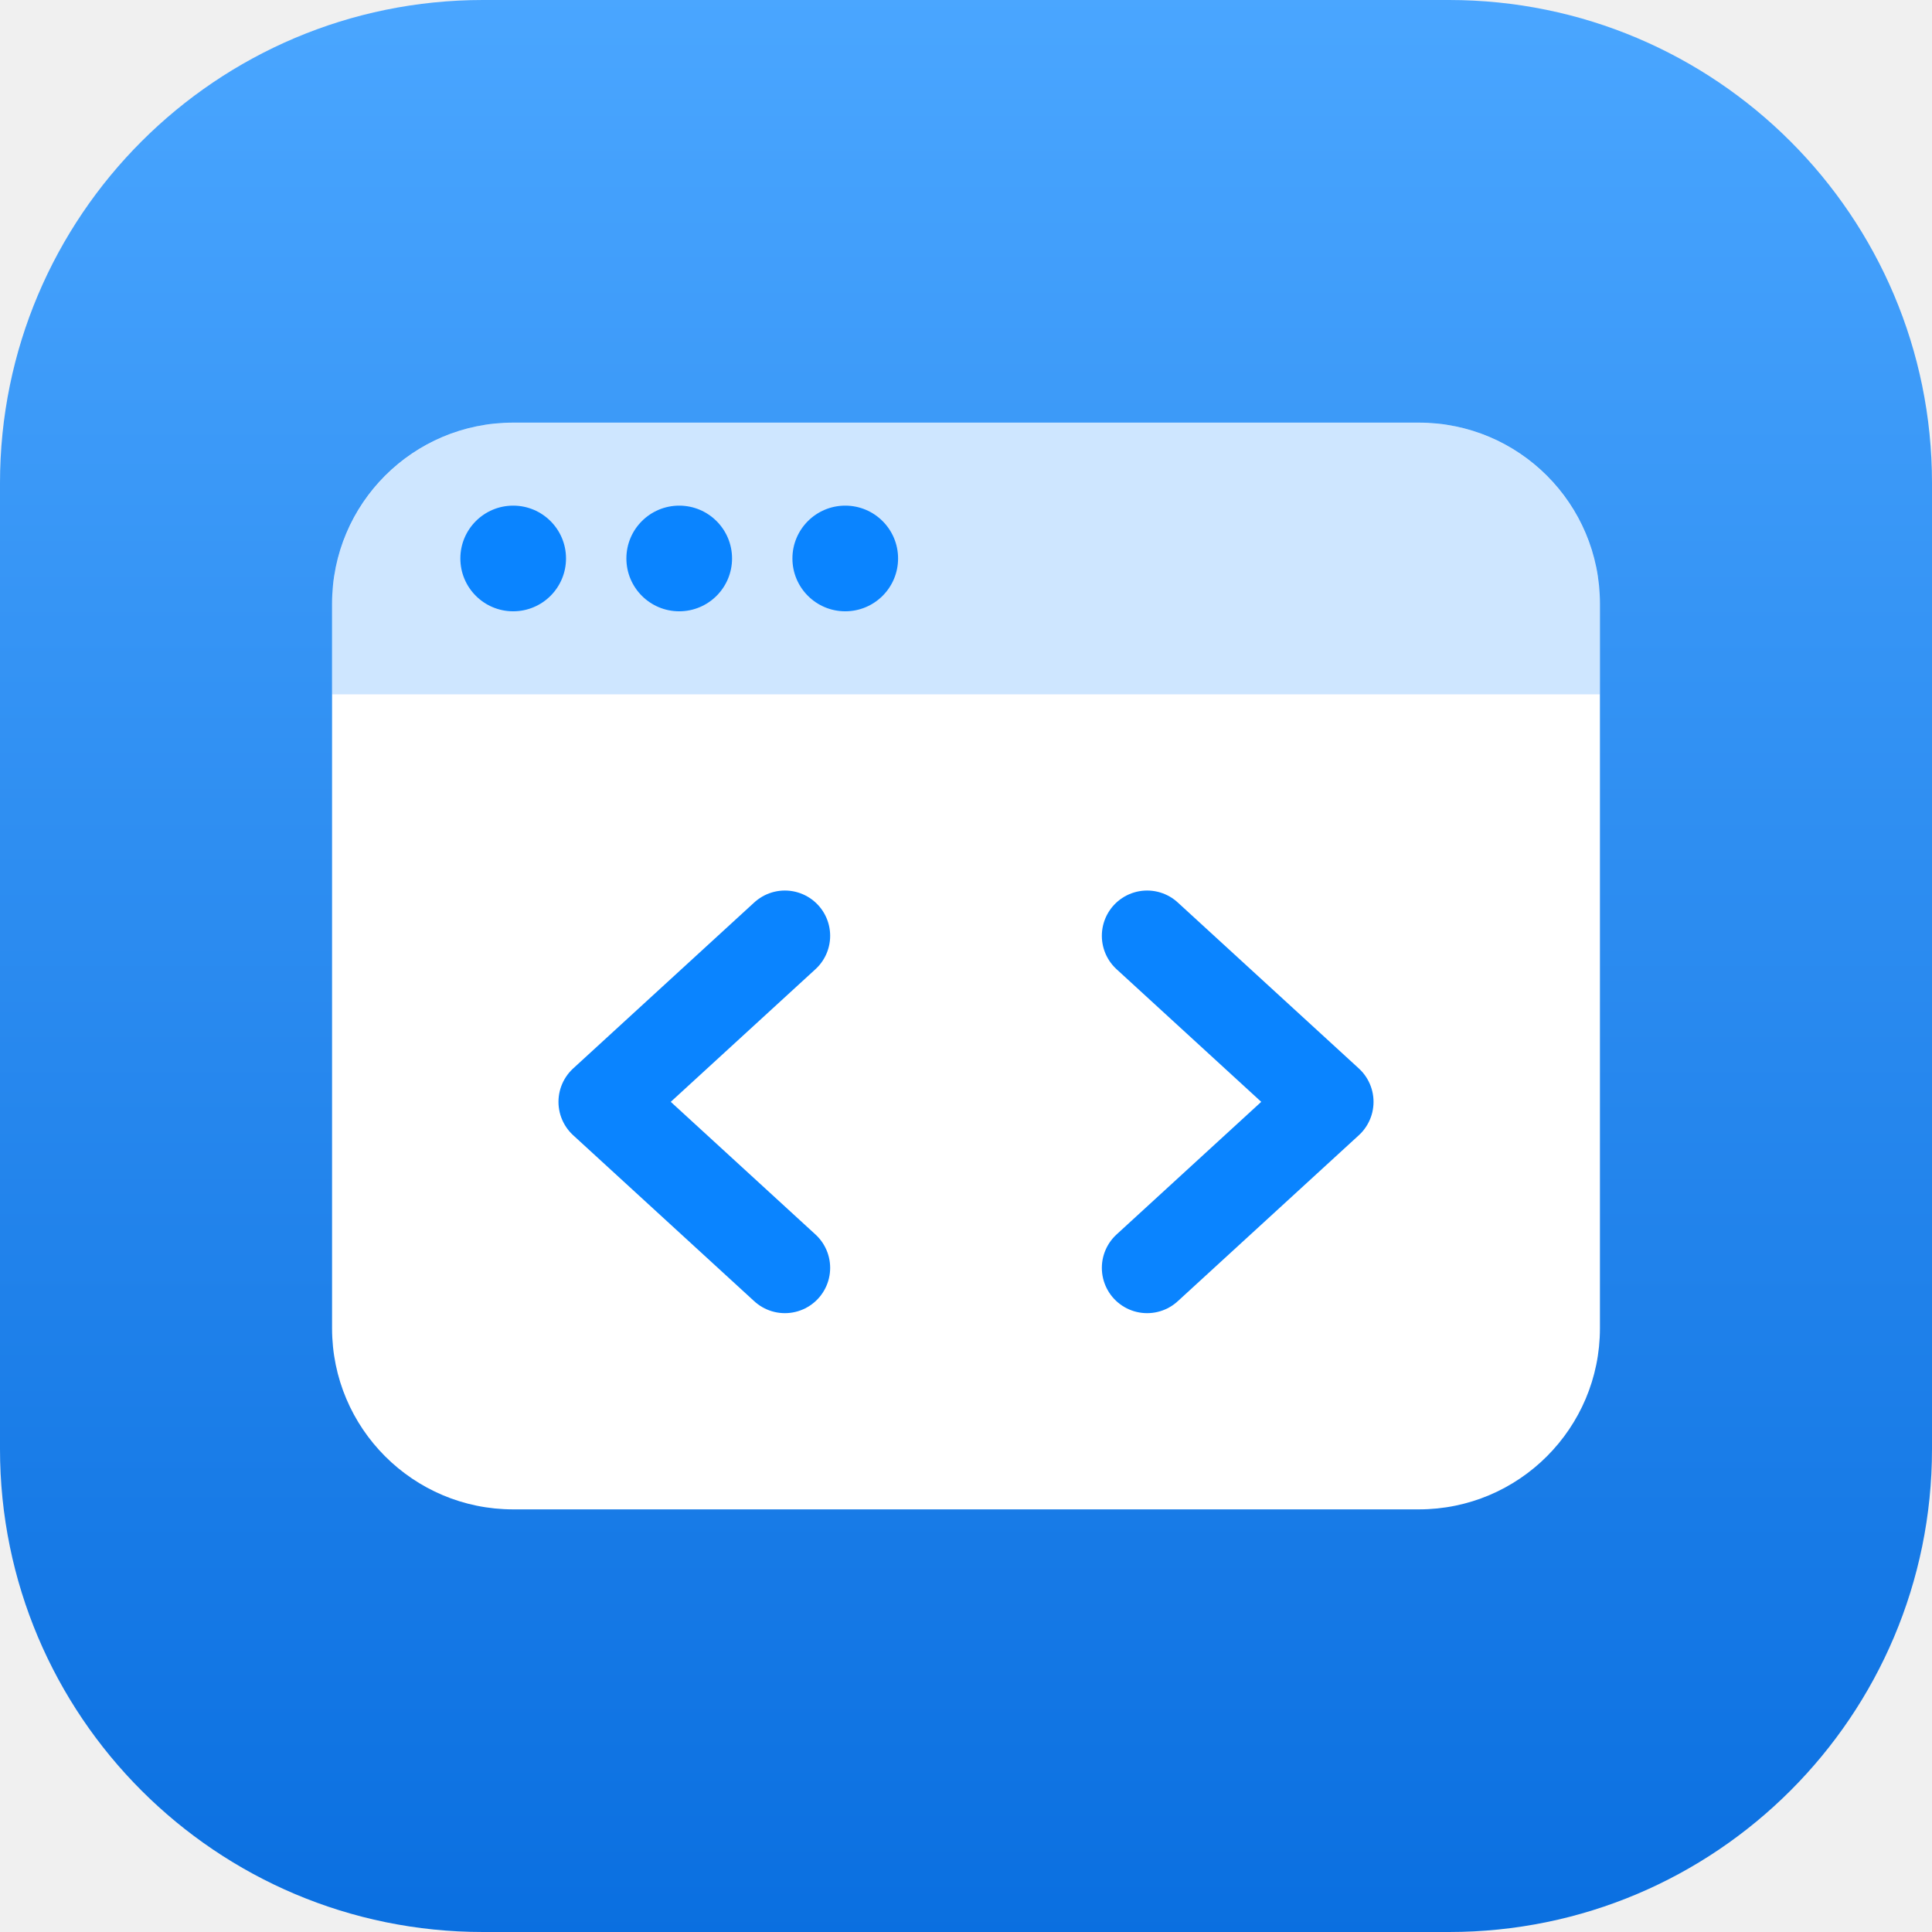
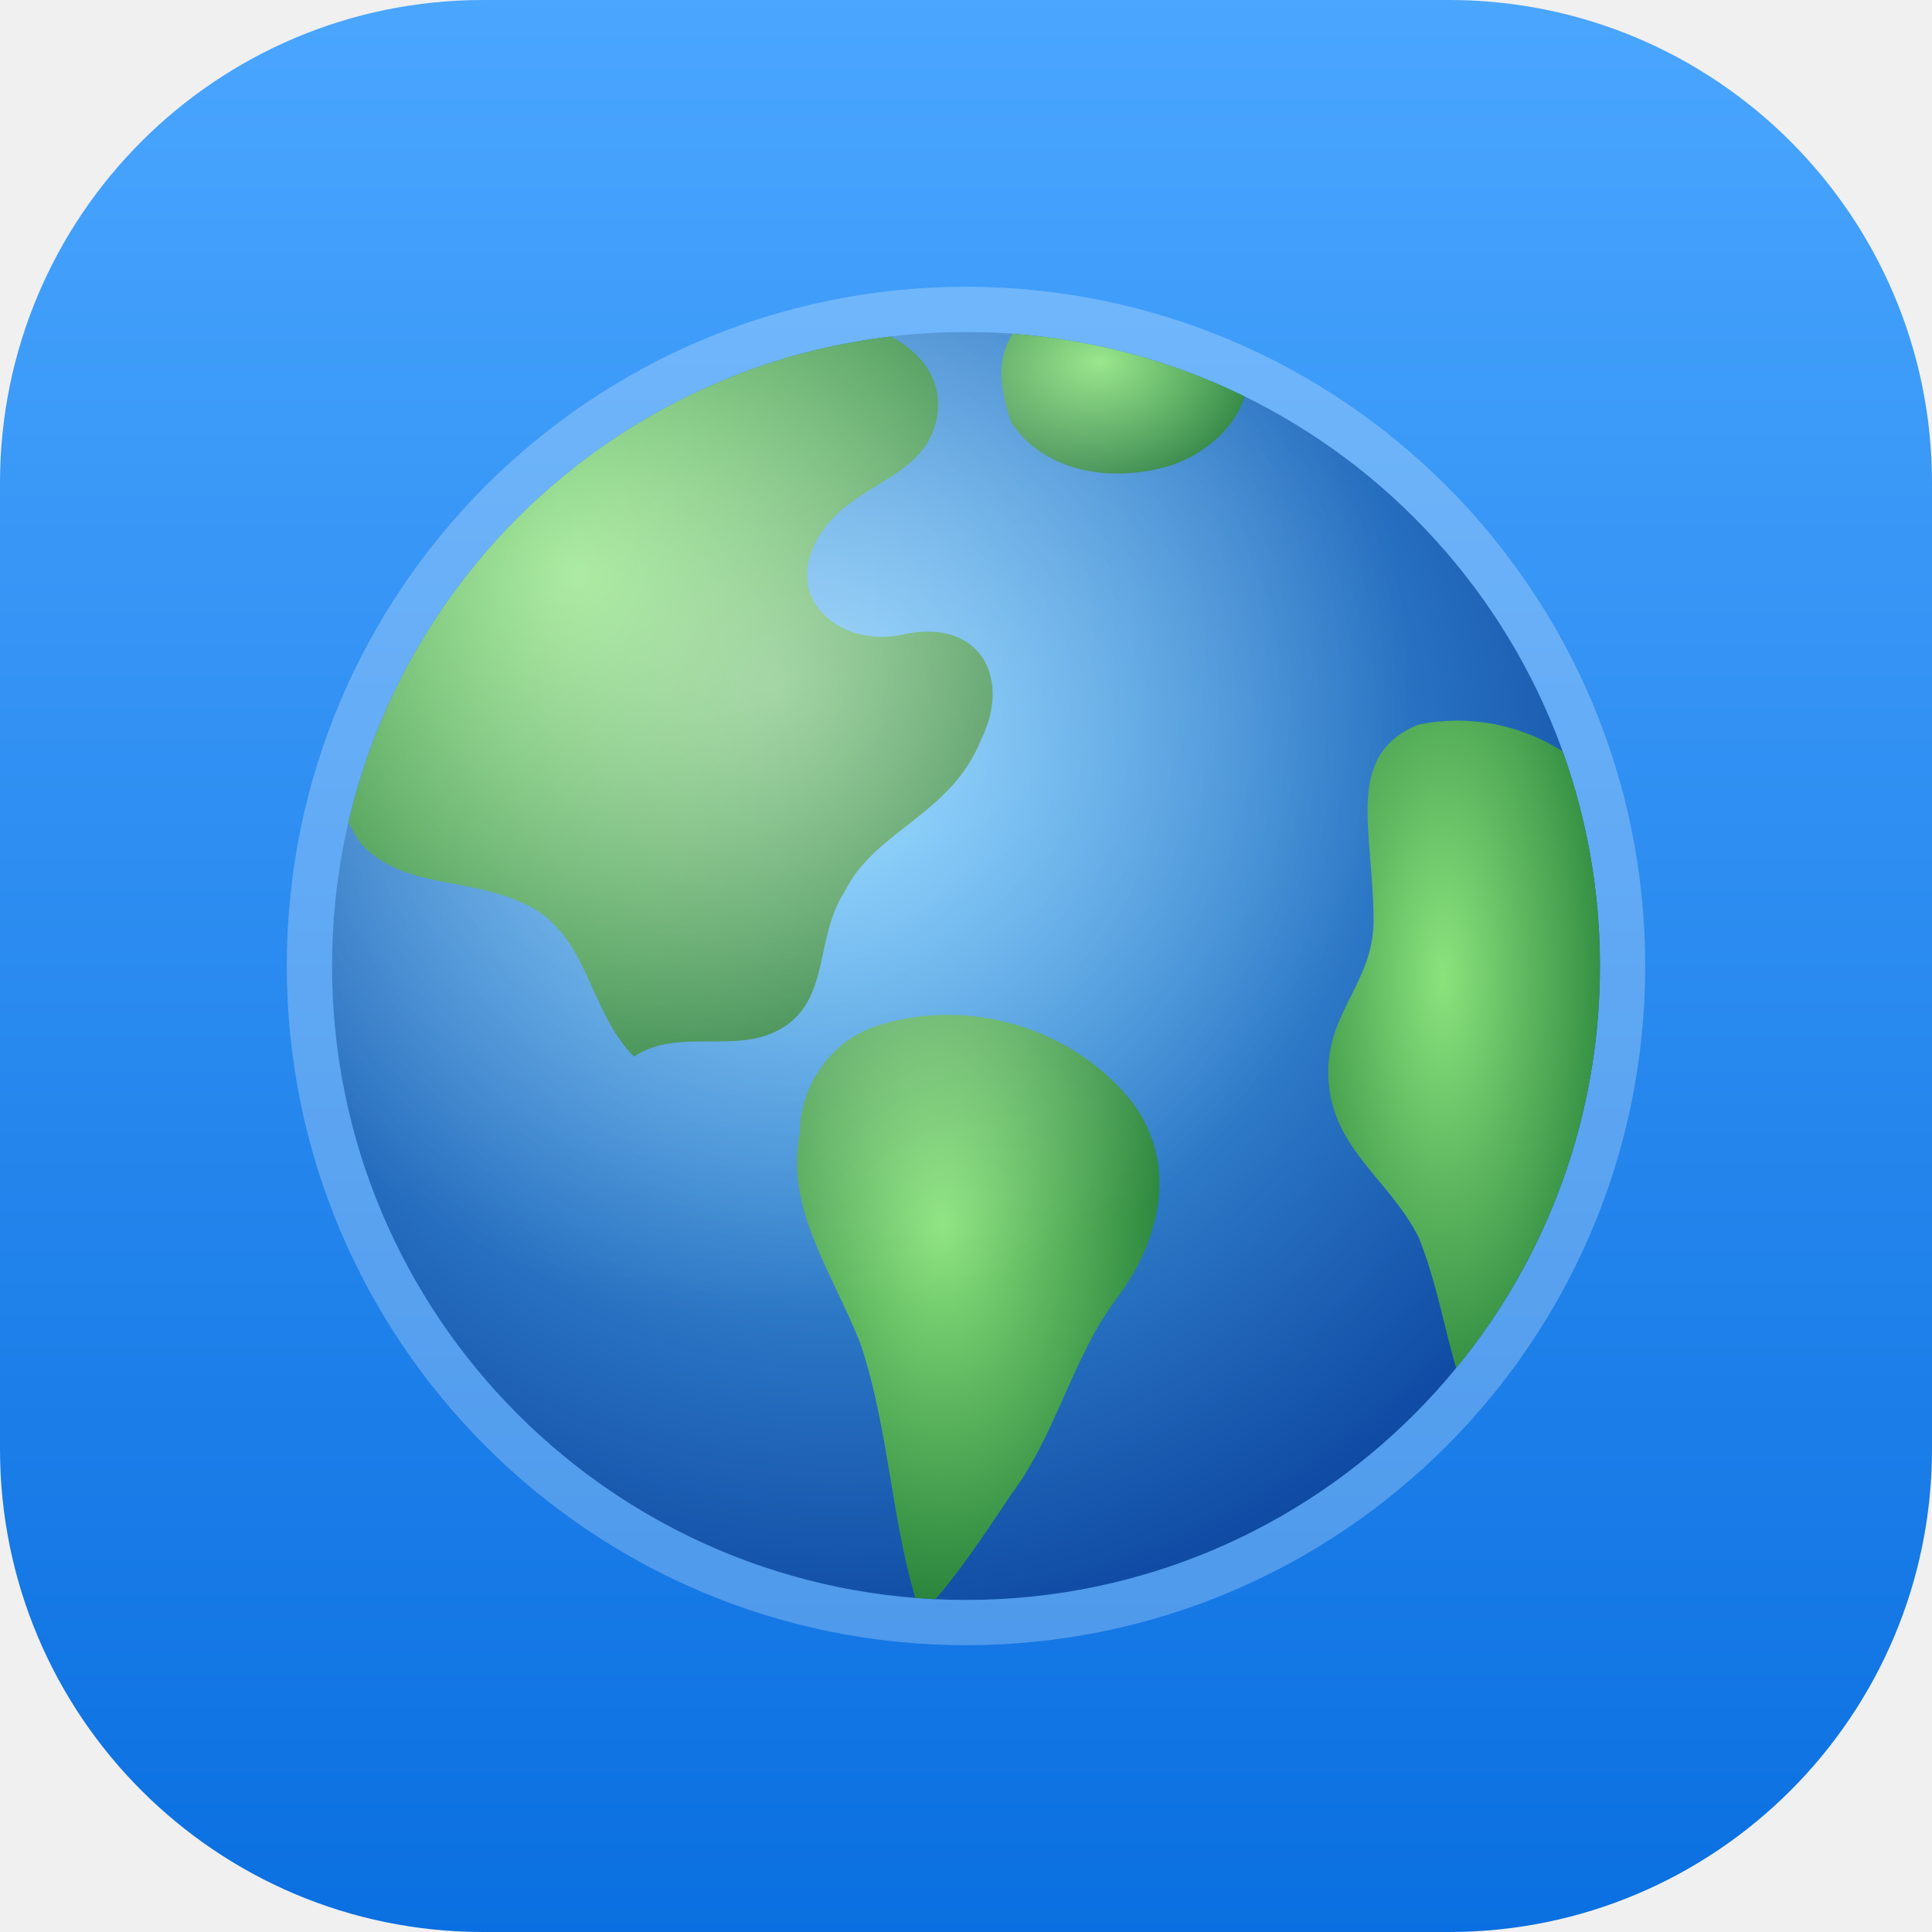
<svg xmlns="http://www.w3.org/2000/svg" viewBox="0 0 128 128">
  <defs>
    <linearGradient id="bg" x1="0" y1="0" x2="0" y2="1">
      <stop offset="0" stop-color="#4aa6ff" />
      <stop offset="1" stop-color="#0a6fe0" />
    </linearGradient>
+     <radialGradient id="sea" cx=".4" cy=".35" r=".7">
+       <stop offset="0" stop-color="#5cc2ff" />
+       <stop offset="1" stop-color="#0d47a1" />
+     </radialGradient>
+     <radialGradient id="land" cx=".4" cy=".35" r=".7">
+       <stop offset="0" stop-color="#8be37d" />
+       <stop offset="1" stop-color="#1f7a35" />
+     </radialGradient>
+     <radialGradient id="shine" cx=".35" cy=".28" r=".5">
+       <stop offset="0" stop-color="#fff" stop-opacity=".45" />
+       <stop offset="1" stop-color="#fff" stop-opacity="0" />
+     </radialGradient>
+     <clipPath id="globe">
+       <circle cx="64" cy="64" r="42" />
+     </clipPath>
  </defs>
  <rect width="128" height="128" rx="32" fill="url(#bg)" />
-   <rect x="22" y="28" width="84" height="72" rx="12" fill="#fff" />
-   <path fill="#0a84ff" opacity=".2" d="M34 28h60c6.6 0 12 5.4 12 12v6H22v-6c0-6.6 5.4-12 12-12z" />
-   <g fill="#0a84ff">
-     <circle cx="34" cy="37" r="3.5" />
-     <circle cx="45" cy="37" r="3.5" />
-     <circle cx="56" cy="37" r="3.5" />
+   <circle cx="64" cy="64" r="45" fill="#fff" opacity=".25" />
+   <circle cx="64" cy="64" r="42" fill="url(#sea)" />
+   <g clip-path="url(#globe)" fill="url(#land)">
+     <path d="M20 42c6-12 18-21 33-21 6 0 10 3 9 7-1 4-6 4-8 8-2 4 2 7 6 6 5-1 7 3 5 7-2 5-7 6-9 10-2 3-1 7-4 9-3 2-7 0-10 2-3-3-3-8-7-10-4-2-8-1-11-4-3-4-2-10-4-14z" />
+     <path d="M68 21c5-2 11-1 14 2 2 3-1 7-5 8-4 1-8 0-10-3-1-3-1-5 1-7z" />
+     <path d="M58 68c6-2 13 0 17 5 3 4 2 9-1 13-3 4-4 9-7 13-2 3-4 6-6 8-2-6-2-12-4-18-2-5-5-9-4-14 0-3 2-6 5-7z" />
+     <path d="M94 48c5-1 10 1 13 5v34c-3 3-6 5-8 9-3-4-3-9-5-14-2-4-6-6-6-11 0-4 3-6 3-10 0-6-2-11 3-13z" />
  </g>
-   <g fill="none" stroke="#0a84ff" stroke-width="6" stroke-linecap="round" stroke-linejoin="round">
-     <path d="M52 62L40 73l12 11M76 62l12 11-12 11" />
-   </g>
+   <circle cx="64" cy="64" r="42" fill="url(#shine)" />
</svg>
